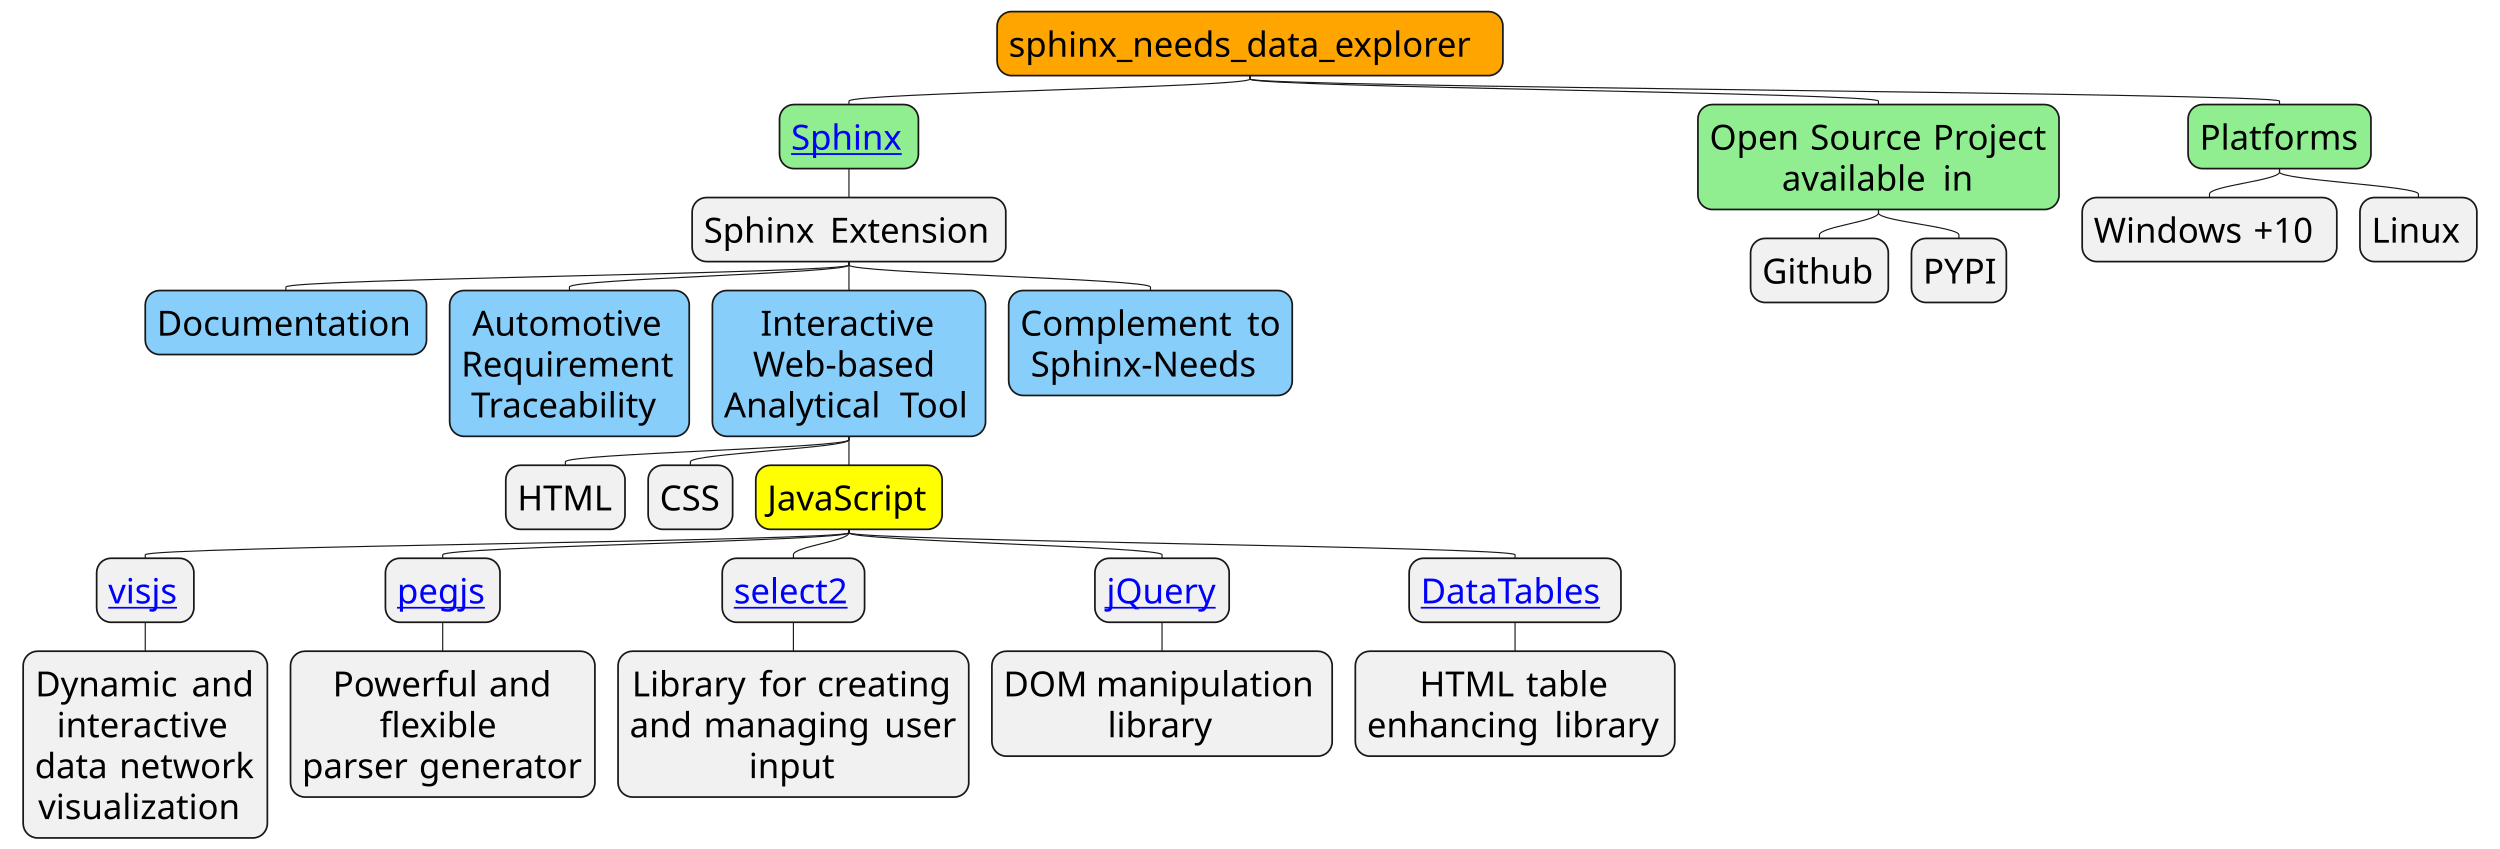
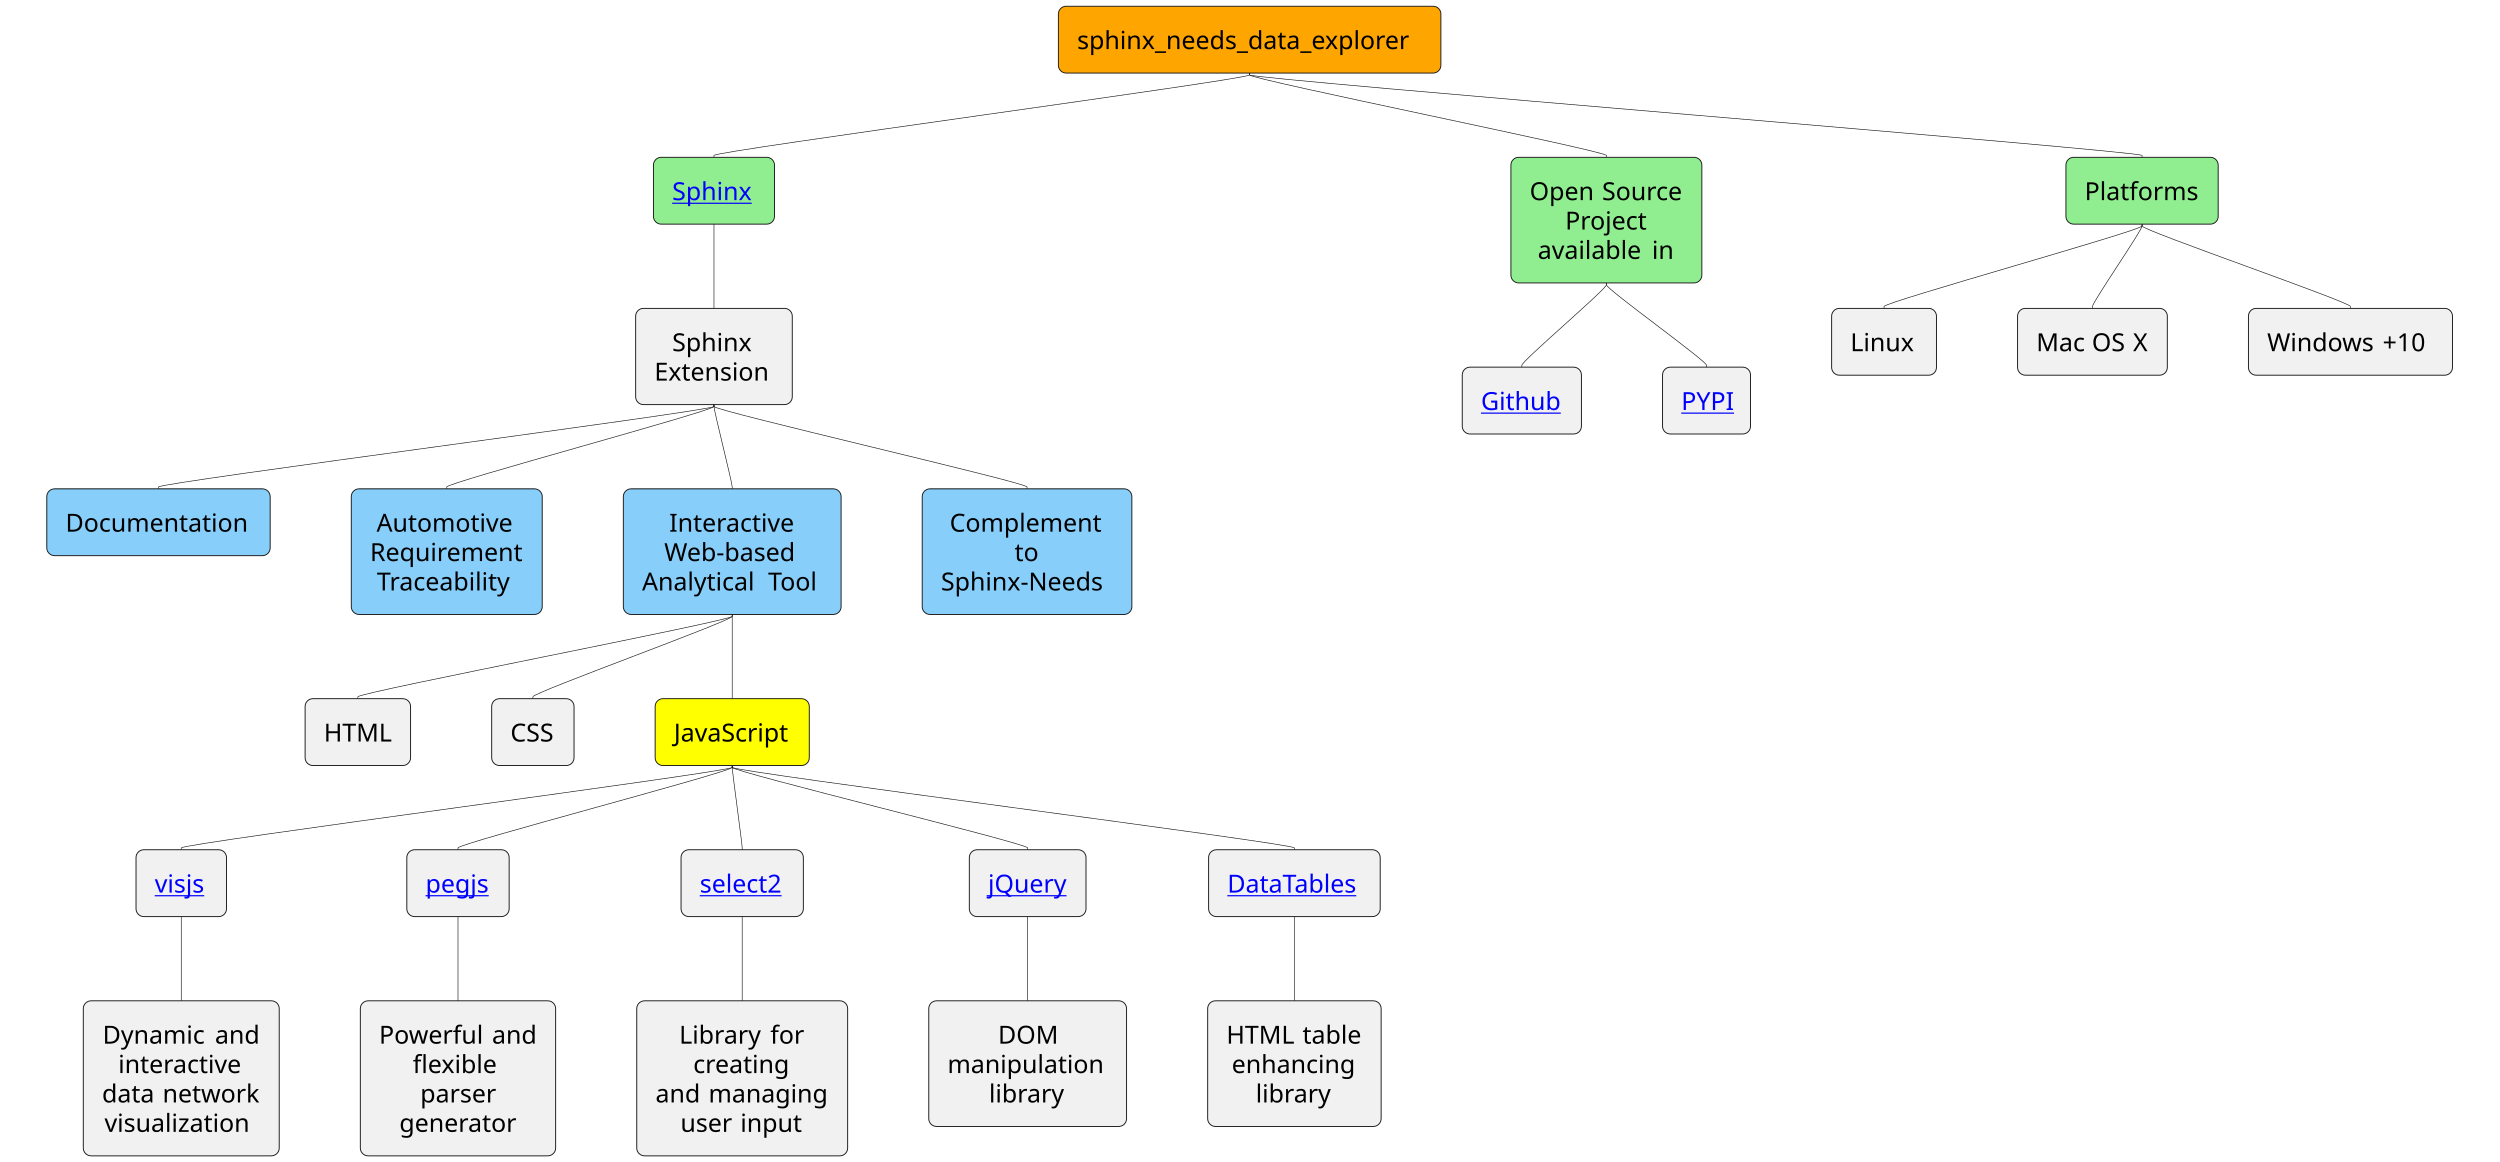
- <svg xmlns="http://www.w3.org/2000/svg" xmlns:xlink="http://www.w3.org/1999/xlink" contentStyleType="text/css" height="330.75px" preserveAspectRatio="none" style="width:972px;height:330px;background:#FFFFFF;" version="1.1" viewBox="0 0 972 330" width="972.9px" zoomAndPan="magnify">
+ <svg xmlns="http://www.w3.org/2000/svg" xmlns:xlink="http://www.w3.org/1999/xlink" contentStyleType="text/css" height="838.8px" preserveAspectRatio="none" style="width:1803px;height:838px;background:#FFFFFF;" version="1.1" viewBox="0 0 1803 838" width="1803.15px" zoomAndPan="magnify">
  <defs />
  <g>
-     <rect fill="#FFA500" height="24.899" rx="5.625" ry="5.625" style="stroke:#181818;stroke-width:0.675;" width="196.65" x="387.675" y="4.5" />
-     <text fill="#000000" font-family="sans-serif" font-size="13.5" lengthAdjust="spacing" textLength="187.65" x="392.175" y="22.052">sphinx_needs_data_explorer</text>
-     <rect fill="#90EE90" height="24.899" rx="5.625" ry="5.625" style="stroke:#181818;stroke-width:0.675;" width="54" x="303.075" y="40.649" />
+     <rect fill="#FFA500" height="48.199" rx="5.625" ry="5.625" style="stroke:#181818;stroke-width:0.675;" width="275.85" x="763.312" y="4.5" />
+     <text fill="#000000" font-family="sans-serif" font-size="18" lengthAdjust="spacing" textLength="248.85" x="776.812" y="35.402">sphinx_needs_data_explorer</text>
+     <rect fill="#90EE90" height="48.199" rx="5.625" ry="5.625" style="stroke:#181818;stroke-width:0.675;" width="87.3" x="471.262" y="113.449" />
    <a href="https://www.sphinx-doc.org/en/master/" target="_top" title="https://www.sphinx-doc.org/en/master/" xlink:actuate="onRequest" xlink:href="https://www.sphinx-doc.org/en/master/" xlink:show="new" xlink:title="https://www.sphinx-doc.org/en/master/" xlink:type="simple">
-       <text fill="#0000FF" font-family="sans-serif" font-size="13.5" lengthAdjust="spacing" text-decoration="underline" textLength="45" x="307.575" y="58.201">Sphinx</text>
+       <text fill="#0000FF" font-family="sans-serif" font-size="18" lengthAdjust="spacing" text-decoration="underline" textLength="60.3" x="484.762" y="144.352">Sphinx</text>
    </a>
-     <rect fill="#F1F1F1" height="24.899" rx="5.625" ry="5.625" style="stroke:#181818;stroke-width:0.675;" width="121.95" x="269.1" y="76.799" />
-     <text fill="#000000" font-family="sans-serif" font-size="13.5" lengthAdjust="spacing" textLength="45" x="273.6" y="94.351">Sphinx</text>
-     <text fill="#000000" font-family="sans-serif" font-size="13.5" lengthAdjust="spacing" textLength="4.05" x="318.6" y="94.351"> </text>
-     <text fill="#000000" font-family="sans-serif" font-size="13.5" lengthAdjust="spacing" textLength="63.9" x="322.65" y="94.351">Extension</text>
-     <rect fill="#87CEFA" height="24.899" rx="5.625" ry="5.625" style="stroke:#181818;stroke-width:0.675;" width="109.35" x="56.475" y="112.948" />
-     <text fill="#000000" font-family="sans-serif" font-size="13.5" lengthAdjust="spacing" textLength="100.35" x="60.975" y="130.5">Documentation</text>
-     <path d="M330.075,101.698 L330.075,103.048 C330.075,106.198 111.15,108.448 111.15,111.598 L111.15,112.948 " fill="none" style="stroke:#181818;stroke-width:0.45;" />
-     <rect fill="#87CEFA" height="56.698" rx="5.625" ry="5.625" style="stroke:#181818;stroke-width:0.675;" width="93.15" x="174.825" y="112.948" />
-     <text fill="#000000" font-family="sans-serif" font-size="13.5" lengthAdjust="spacing" textLength="75.6" x="183.6" y="130.5">Automotive</text>
-     <text fill="#000000" font-family="sans-serif" font-size="13.5" lengthAdjust="spacing" textLength="84.15" x="179.325" y="146.399">Requirement</text>
-     <text fill="#000000" font-family="sans-serif" font-size="13.5" lengthAdjust="spacing" textLength="76.5" x="183.15" y="162.299">Traceability</text>
-     <path d="M330.075,101.698 L330.075,103.048 C330.075,106.198 221.4,108.448 221.4,111.598 L221.4,112.948 " fill="none" style="stroke:#181818;stroke-width:0.45;" />
-     <rect fill="#87CEFA" height="56.698" rx="5.625" ry="5.625" style="stroke:#181818;stroke-width:0.675;" width="106.2" x="276.975" y="112.948" />
-     <text fill="#000000" font-family="sans-serif" font-size="13.5" lengthAdjust="spacing" textLength="68.85" x="295.65" y="130.5">Interactive</text>
-     <text fill="#000000" font-family="sans-serif" font-size="13.5" lengthAdjust="spacing" textLength="74.7" x="292.725" y="146.399">Web-based</text>
-     <text fill="#000000" font-family="sans-serif" font-size="13.5" lengthAdjust="spacing" textLength="64.35" x="281.475" y="162.299">Analytical</text>
-     <text fill="#000000" font-family="sans-serif" font-size="13.5" lengthAdjust="spacing" textLength="4.05" x="345.825" y="162.299"> </text>
-     <text fill="#000000" font-family="sans-serif" font-size="13.5" lengthAdjust="spacing" textLength="28.8" x="349.875" y="162.299">Tool</text>
-     <rect fill="#F1F1F1" height="24.899" rx="5.625" ry="5.625" style="stroke:#181818;stroke-width:0.675;" width="46.35" x="196.65" y="180.897" />
-     <text fill="#000000" font-family="sans-serif" font-size="13.5" lengthAdjust="spacing" textLength="37.35" x="201.15" y="198.448">HTML</text>
-     <path d="M330.075,169.647 L330.075,170.996 C330.075,174.147 219.825,176.397 219.825,179.547 L219.825,180.897 " fill="none" style="stroke:#181818;stroke-width:0.45;" />
-     <rect fill="#F1F1F1" height="24.899" rx="5.625" ry="5.625" style="stroke:#181818;stroke-width:0.675;" width="32.85" x="252" y="180.897" />
-     <text fill="#000000" font-family="sans-serif" font-size="13.5" lengthAdjust="spacing" textLength="23.85" x="256.5" y="198.448">CSS</text>
-     <path d="M330.075,169.647 L330.075,170.996 C330.075,174.147 268.425,176.397 268.425,179.547 L268.425,180.897 " fill="none" style="stroke:#181818;stroke-width:0.45;" />
-     <rect fill="#FFFF00" height="24.899" rx="5.625" ry="5.625" style="stroke:#181818;stroke-width:0.675;" width="72.45" x="293.85" y="180.897" />
-     <text fill="#000000" font-family="sans-serif" font-size="13.5" lengthAdjust="spacing" textLength="63.45" x="298.35" y="198.448">JavaScript</text>
-     <rect fill="#F1F1F1" height="24.899" rx="5.625" ry="5.625" style="stroke:#181818;stroke-width:0.675;" width="37.8" x="37.575" y="217.046" />
+     <rect fill="#F1F1F1" height="69.398" rx="5.625" ry="5.625" style="stroke:#181818;stroke-width:0.675;" width="112.95" x="458.438" y="222.398" />
+     <text fill="#000000" font-family="sans-serif" font-size="18" lengthAdjust="spacing" textLength="60.3" x="484.762" y="253.301">Sphinx</text>
+     <text fill="#000000" font-family="sans-serif" font-size="18" lengthAdjust="spacing" textLength="85.95" x="471.938" y="274.5">Extension</text>
+     <rect fill="#87CEFA" height="48.199" rx="5.625" ry="5.625" style="stroke:#181818;stroke-width:0.675;" width="161.1" x="33.75" y="352.547" />
+     <text fill="#000000" font-family="sans-serif" font-size="18" lengthAdjust="spacing" textLength="134.1" x="47.25" y="383.449">Documentation</text>
+     <path d="M514.913,291.797 L514.913,293.147 C514.913,296.297 114.3,348.047 114.3,351.197 L114.3,352.547 " fill="none" style="stroke:#181818;stroke-width:0.45;" />
+     <rect fill="#87CEFA" height="90.598" rx="5.625" ry="5.625" style="stroke:#181818;stroke-width:0.675;" width="137.7" x="253.35" y="352.547" />
+     <text fill="#000000" font-family="sans-serif" font-size="18" lengthAdjust="spacing" textLength="101.25" x="271.575" y="383.449">Automotive</text>
+     <text fill="#000000" font-family="sans-serif" font-size="18" lengthAdjust="spacing" textLength="110.7" x="266.85" y="404.648">Requirement</text>
+     <text fill="#000000" font-family="sans-serif" font-size="18" lengthAdjust="spacing" textLength="100.8" x="271.8" y="425.848">Traceability</text>
+     <path d="M514.913,291.797 L514.913,293.147 C514.913,296.297 322.2,348.047 322.2,351.197 L322.2,352.547 " fill="none" style="stroke:#181818;stroke-width:0.45;" />
+     <rect fill="#87CEFA" height="90.598" rx="5.625" ry="5.625" style="stroke:#181818;stroke-width:0.675;" width="157.05" x="449.55" y="352.547" />
+     <text fill="#000000" font-family="sans-serif" font-size="18" lengthAdjust="spacing" textLength="90.9" x="482.625" y="383.449">Interactive</text>
+     <text fill="#000000" font-family="sans-serif" font-size="18" lengthAdjust="spacing" textLength="98.1" x="479.025" y="404.648">Web-based</text>
+     <text fill="#000000" font-family="sans-serif" font-size="18" lengthAdjust="spacing" textLength="85.05" x="463.05" y="425.848">Analytical</text>
+     <text fill="#000000" font-family="sans-serif" font-size="18" lengthAdjust="spacing" textLength="5.85" x="548.1" y="425.848"> </text>
+     <text fill="#000000" font-family="sans-serif" font-size="18" lengthAdjust="spacing" textLength="39.15" x="553.95" y="425.848">Tool</text>
+     <rect fill="#F1F1F1" height="48.199" rx="5.625" ry="5.625" style="stroke:#181818;stroke-width:0.675;" width="76.05" x="220.05" y="503.894" />
+     <text fill="#000000" font-family="sans-serif" font-size="18" lengthAdjust="spacing" textLength="49.05" x="233.55" y="534.797">HTML</text>
+     <path d="M528.075,443.144 L528.075,444.495 C528.075,447.644 258.075,499.394 258.075,502.545 L258.075,503.894 " fill="none" style="stroke:#181818;stroke-width:0.45;" />
+     <rect fill="#F1F1F1" height="48.199" rx="5.625" ry="5.625" style="stroke:#181818;stroke-width:0.675;" width="59.4" x="354.6" y="503.894" />
+     <text fill="#000000" font-family="sans-serif" font-size="18" lengthAdjust="spacing" textLength="32.4" x="368.1" y="534.797">CSS</text>
+     <path d="M528.075,443.144 L528.075,444.495 C528.075,447.644 384.3,499.394 384.3,502.545 L384.3,503.894 " fill="none" style="stroke:#181818;stroke-width:0.45;" />
+     <rect fill="#FFFF00" height="48.199" rx="5.625" ry="5.625" style="stroke:#181818;stroke-width:0.675;" width="111.15" x="472.5" y="503.894" />
+     <text fill="#000000" font-family="sans-serif" font-size="18" lengthAdjust="spacing" textLength="84.15" x="486" y="534.797">JavaScript</text>
+     <rect fill="#F1F1F1" height="48.199" rx="5.625" ry="5.625" style="stroke:#181818;stroke-width:0.675;" width="65.25" x="98.1" y="612.844" />
    <a href="https://visjs.org" target="_top" title="https://visjs.org" xlink:actuate="onRequest" xlink:href="https://visjs.org" xlink:show="new" xlink:title="https://visjs.org" xlink:type="simple">
-       <text fill="#0000FF" font-family="sans-serif" font-size="13.5" lengthAdjust="spacing" text-decoration="underline" textLength="28.8" x="42.075" y="234.598">visjs</text>
+       <text fill="#0000FF" font-family="sans-serif" font-size="18" lengthAdjust="spacing" text-decoration="underline" textLength="38.25" x="111.6" y="643.746">visjs</text>
    </a>
-     <rect fill="#F1F1F1" height="72.598" rx="5.625" ry="5.625" style="stroke:#181818;stroke-width:0.675;" width="94.95" x="9" y="253.195" />
-     <text fill="#000000" font-family="sans-serif" font-size="13.5" lengthAdjust="spacing" textLength="56.7" x="13.725" y="270.747">Dynamic</text>
-     <text fill="#000000" font-family="sans-serif" font-size="13.5" lengthAdjust="spacing" textLength="4.05" x="70.425" y="270.747"> </text>
-     <text fill="#000000" font-family="sans-serif" font-size="13.5" lengthAdjust="spacing" textLength="24.75" x="74.475" y="270.747">and</text>
-     <text fill="#000000" font-family="sans-serif" font-size="13.5" lengthAdjust="spacing" textLength="68.85" x="22.05" y="286.647">interactive</text>
-     <text fill="#000000" font-family="sans-serif" font-size="13.5" lengthAdjust="spacing" textLength="28.8" x="13.5" y="302.546">data</text>
-     <text fill="#000000" font-family="sans-serif" font-size="13.5" lengthAdjust="spacing" textLength="4.05" x="42.3" y="302.546"> </text>
-     <text fill="#000000" font-family="sans-serif" font-size="13.5" lengthAdjust="spacing" textLength="53.1" x="46.35" y="302.546">network</text>
-     <text fill="#000000" font-family="sans-serif" font-size="13.5" lengthAdjust="spacing" textLength="83.25" x="14.85" y="318.445">visualization</text>
-     <path d="M56.475,241.945 L56.475,243.295 C56.475,246.445 56.475,248.695 56.475,251.845 L56.475,253.195 " fill="none" style="stroke:#181818;stroke-width:0.45;" />
-     <path d="M330.075,205.796 L330.075,207.146 C330.075,210.296 56.475,212.546 56.475,215.696 L56.475,217.046 " fill="none" style="stroke:#181818;stroke-width:0.45;" />
-     <rect fill="#F1F1F1" height="24.899" rx="5.625" ry="5.625" style="stroke:#181818;stroke-width:0.675;" width="44.55" x="149.85" y="217.046" />
+     <rect fill="#F1F1F1" height="111.797" rx="5.625" ry="5.625" style="stroke:#181818;stroke-width:0.675;" width="141.3" x="60.075" y="721.793" />
+     <text fill="#000000" font-family="sans-serif" font-size="18" lengthAdjust="spacing" textLength="75.15" x="74.025" y="752.695">Dynamic</text>
+     <text fill="#000000" font-family="sans-serif" font-size="18" lengthAdjust="spacing" textLength="5.85" x="149.175" y="752.695"> </text>
+     <text fill="#000000" font-family="sans-serif" font-size="18" lengthAdjust="spacing" textLength="32.4" x="155.025" y="752.695">and</text>
+     <text fill="#000000" font-family="sans-serif" font-size="18" lengthAdjust="spacing" textLength="90.9" x="85.275" y="773.894">interactive</text>
+     <text fill="#000000" font-family="sans-serif" font-size="18" lengthAdjust="spacing" textLength="37.8" x="73.575" y="795.094">data</text>
+     <text fill="#000000" font-family="sans-serif" font-size="18" lengthAdjust="spacing" textLength="5.85" x="111.375" y="795.094"> </text>
+     <text fill="#000000" font-family="sans-serif" font-size="18" lengthAdjust="spacing" textLength="70.65" x="117.225" y="795.094">network</text>
+     <text fill="#000000" font-family="sans-serif" font-size="18" lengthAdjust="spacing" textLength="110.7" x="75.375" y="816.293">visualization</text>
+     <path d="M130.725,661.043 L130.725,662.393 C130.725,665.543 130.725,717.293 130.725,720.443 L130.725,721.793 " fill="none" style="stroke:#181818;stroke-width:0.45;" />
+     <path d="M528.075,552.094 L528.075,553.444 C528.075,556.594 130.725,608.344 130.725,611.494 L130.725,612.844 " fill="none" style="stroke:#181818;stroke-width:0.45;" />
+     <rect fill="#F1F1F1" height="48.199" rx="5.625" ry="5.625" style="stroke:#181818;stroke-width:0.675;" width="73.8" x="293.4" y="612.844" />
    <a href="https://github.com/peggyjs/peggy" target="_top" title="https://github.com/peggyjs/peggy" xlink:actuate="onRequest" xlink:href="https://github.com/peggyjs/peggy" xlink:show="new" xlink:title="https://github.com/peggyjs/peggy" xlink:type="simple">
-       <text fill="#0000FF" font-family="sans-serif" font-size="13.5" lengthAdjust="spacing" text-decoration="underline" textLength="35.55" x="154.35" y="234.598">pegjs</text>
+       <text fill="#0000FF" font-family="sans-serif" font-size="18" lengthAdjust="spacing" text-decoration="underline" textLength="46.8" x="306.9" y="643.746">pegjs</text>
    </a>
-     <rect fill="#F1F1F1" height="56.698" rx="5.625" ry="5.625" style="stroke:#181818;stroke-width:0.675;" width="118.35" x="112.95" y="253.195" />
-     <text fill="#000000" font-family="sans-serif" font-size="13.5" lengthAdjust="spacing" textLength="56.7" x="129.375" y="270.747">Powerful</text>
-     <text fill="#000000" font-family="sans-serif" font-size="13.5" lengthAdjust="spacing" textLength="4.05" x="186.075" y="270.747"> </text>
-     <text fill="#000000" font-family="sans-serif" font-size="13.5" lengthAdjust="spacing" textLength="24.75" x="190.125" y="270.747">and</text>
-     <text fill="#000000" font-family="sans-serif" font-size="13.5" lengthAdjust="spacing" textLength="49.05" x="147.6" y="286.647">flexible</text>
-     <text fill="#000000" font-family="sans-serif" font-size="13.5" lengthAdjust="spacing" textLength="41.4" x="117.45" y="302.546">parser</text>
-     <text fill="#000000" font-family="sans-serif" font-size="13.5" lengthAdjust="spacing" textLength="4.05" x="158.85" y="302.546"> </text>
-     <text fill="#000000" font-family="sans-serif" font-size="13.5" lengthAdjust="spacing" textLength="63.9" x="162.9" y="302.546">generator</text>
-     <path d="M172.125,241.945 L172.125,243.295 C172.125,246.445 172.125,248.695 172.125,251.845 L172.125,253.195 " fill="none" style="stroke:#181818;stroke-width:0.45;" />
-     <path d="M330.075,205.796 L330.075,207.146 C330.075,210.296 172.125,212.546 172.125,215.696 L172.125,217.046 " fill="none" style="stroke:#181818;stroke-width:0.45;" />
-     <rect fill="#F1F1F1" height="24.899" rx="5.625" ry="5.625" style="stroke:#181818;stroke-width:0.675;" width="55.35" x="280.8" y="217.046" />
+     <rect fill="#F1F1F1" height="111.797" rx="5.625" ry="5.625" style="stroke:#181818;stroke-width:0.675;" width="140.85" x="259.875" y="721.793" />
+     <text fill="#000000" font-family="sans-serif" font-size="18" lengthAdjust="spacing" textLength="75.6" x="273.375" y="752.695">Powerful</text>
+     <text fill="#000000" font-family="sans-serif" font-size="18" lengthAdjust="spacing" textLength="5.85" x="348.975" y="752.695"> </text>
+     <text fill="#000000" font-family="sans-serif" font-size="18" lengthAdjust="spacing" textLength="32.4" x="354.825" y="752.695">and</text>
+     <text fill="#000000" font-family="sans-serif" font-size="18" lengthAdjust="spacing" textLength="65.25" x="297.675" y="773.894">flexible</text>
+     <text fill="#000000" font-family="sans-serif" font-size="18" lengthAdjust="spacing" textLength="54.45" x="303.075" y="795.094">parser</text>
+     <text fill="#000000" font-family="sans-serif" font-size="18" lengthAdjust="spacing" textLength="84.6" x="288" y="816.293">generator</text>
+     <path d="M330.3,661.043 L330.3,662.393 C330.3,665.543 330.3,717.293 330.3,720.443 L330.3,721.793 " fill="none" style="stroke:#181818;stroke-width:0.45;" />
+     <path d="M528.075,552.094 L528.075,553.444 C528.075,556.594 330.3,608.344 330.3,611.494 L330.3,612.844 " fill="none" style="stroke:#181818;stroke-width:0.45;" />
+     <rect fill="#F1F1F1" height="48.199" rx="5.625" ry="5.625" style="stroke:#181818;stroke-width:0.675;" width="88.2" x="491.175" y="612.844" />
    <a href="https://github.com/select2/select2" target="_top" title="https://github.com/select2/select2" xlink:actuate="onRequest" xlink:href="https://github.com/select2/select2" xlink:show="new" xlink:title="https://github.com/select2/select2" xlink:type="simple">
-       <text fill="#0000FF" font-family="sans-serif" font-size="13.5" lengthAdjust="spacing" text-decoration="underline" textLength="46.35" x="285.3" y="234.598">select2</text>
+       <text fill="#0000FF" font-family="sans-serif" font-size="18" lengthAdjust="spacing" text-decoration="underline" textLength="61.2" x="504.675" y="643.746">select2</text>
    </a>
-     <rect fill="#F1F1F1" height="56.698" rx="5.625" ry="5.625" style="stroke:#181818;stroke-width:0.675;" width="136.35" x="240.3" y="253.195" />
-     <text fill="#000000" font-family="sans-serif" font-size="13.5" lengthAdjust="spacing" textLength="45.45" x="245.7" y="270.747">Library</text>
-     <text fill="#000000" font-family="sans-serif" font-size="13.5" lengthAdjust="spacing" textLength="4.05" x="291.15" y="270.747"> </text>
-     <text fill="#000000" font-family="sans-serif" font-size="13.5" lengthAdjust="spacing" textLength="18.45" x="295.2" y="270.747">for</text>
-     <text fill="#000000" font-family="sans-serif" font-size="13.5" lengthAdjust="spacing" textLength="4.05" x="313.65" y="270.747"> </text>
-     <text fill="#000000" font-family="sans-serif" font-size="13.5" lengthAdjust="spacing" textLength="53.55" x="317.7" y="270.747">creating</text>
-     <text fill="#000000" font-family="sans-serif" font-size="13.5" lengthAdjust="spacing" textLength="24.75" x="244.8" y="286.647">and</text>
-     <text fill="#000000" font-family="sans-serif" font-size="13.5" lengthAdjust="spacing" textLength="4.05" x="269.55" y="286.647"> </text>
-     <text fill="#000000" font-family="sans-serif" font-size="13.5" lengthAdjust="spacing" textLength="66.15" x="273.6" y="286.647">managing</text>
-     <text fill="#000000" font-family="sans-serif" font-size="13.5" lengthAdjust="spacing" textLength="4.05" x="339.75" y="286.647"> </text>
-     <text fill="#000000" font-family="sans-serif" font-size="13.5" lengthAdjust="spacing" textLength="28.35" x="343.8" y="286.647">user</text>
-     <text fill="#000000" font-family="sans-serif" font-size="13.5" lengthAdjust="spacing" textLength="34.65" x="291.15" y="302.546">input</text>
-     <path d="M308.475,241.945 L308.475,243.295 C308.475,246.445 308.475,248.695 308.475,251.845 L308.475,253.195 " fill="none" style="stroke:#181818;stroke-width:0.45;" />
-     <path d="M330.075,205.796 L330.075,207.146 C330.075,210.296 308.475,212.546 308.475,215.696 L308.475,217.046 " fill="none" style="stroke:#181818;stroke-width:0.45;" />
-     <rect fill="#F1F1F1" height="24.899" rx="5.625" ry="5.625" style="stroke:#181818;stroke-width:0.675;" width="52.2" x="425.7" y="217.046" />
+     <rect fill="#F1F1F1" height="111.797" rx="5.625" ry="5.625" style="stroke:#181818;stroke-width:0.675;" width="152.1" x="459.225" y="721.793" />
+     <text fill="#000000" font-family="sans-serif" font-size="18" lengthAdjust="spacing" textLength="59.85" x="489.825" y="752.695">Library</text>
+     <text fill="#000000" font-family="sans-serif" font-size="18" lengthAdjust="spacing" textLength="5.85" x="549.675" y="752.695"> </text>
+     <text fill="#000000" font-family="sans-serif" font-size="18" lengthAdjust="spacing" textLength="25.2" x="555.525" y="752.695">for</text>
+     <text fill="#000000" font-family="sans-serif" font-size="18" lengthAdjust="spacing" textLength="70.65" x="499.95" y="773.894">creating</text>
+     <text fill="#000000" font-family="sans-serif" font-size="18" lengthAdjust="spacing" textLength="32.4" x="472.725" y="795.094">and</text>
+     <text fill="#000000" font-family="sans-serif" font-size="18" lengthAdjust="spacing" textLength="5.85" x="505.125" y="795.094"> </text>
+     <text fill="#000000" font-family="sans-serif" font-size="18" lengthAdjust="spacing" textLength="86.85" x="510.975" y="795.094">managing</text>
+     <text fill="#000000" font-family="sans-serif" font-size="18" lengthAdjust="spacing" textLength="37.35" x="490.725" y="816.293">user</text>
+     <text fill="#000000" font-family="sans-serif" font-size="18" lengthAdjust="spacing" textLength="5.85" x="528.075" y="816.293"> </text>
+     <text fill="#000000" font-family="sans-serif" font-size="18" lengthAdjust="spacing" textLength="45.9" x="533.925" y="816.293">input</text>
+     <path d="M535.275,661.043 L535.275,662.393 C535.275,665.543 535.275,717.293 535.275,720.443 L535.275,721.793 " fill="none" style="stroke:#181818;stroke-width:0.45;" />
+     <path d="M528.075,552.094 L528.075,553.444 C528.075,556.594 535.275,608.344 535.275,611.494 L535.275,612.844 " fill="none" style="stroke:#181818;stroke-width:0.45;" />
+     <rect fill="#F1F1F1" height="48.199" rx="5.625" ry="5.625" style="stroke:#181818;stroke-width:0.675;" width="84.15" x="699.075" y="612.844" />
    <a href="https://github.com/jquery/jquery" target="_top" title="https://github.com/jquery/jquery" xlink:actuate="onRequest" xlink:href="https://github.com/jquery/jquery" xlink:show="new" xlink:title="https://github.com/jquery/jquery" xlink:type="simple">
-       <text fill="#0000FF" font-family="sans-serif" font-size="13.5" lengthAdjust="spacing" text-decoration="underline" textLength="43.2" x="430.2" y="234.598">jQuery</text>
+       <text fill="#0000FF" font-family="sans-serif" font-size="18" lengthAdjust="spacing" text-decoration="underline" textLength="57.15" x="712.575" y="643.746">jQuery</text>
    </a>
-     <rect fill="#F1F1F1" height="40.799" rx="5.625" ry="5.625" style="stroke:#181818;stroke-width:0.675;" width="132.3" x="385.65" y="253.195" />
-     <text fill="#000000" font-family="sans-serif" font-size="13.5" lengthAdjust="spacing" textLength="31.95" x="390.15" y="270.747">DOM</text>
-     <text fill="#000000" font-family="sans-serif" font-size="13.5" lengthAdjust="spacing" textLength="4.05" x="422.1" y="270.747"> </text>
-     <text fill="#000000" font-family="sans-serif" font-size="13.5" lengthAdjust="spacing" textLength="87.3" x="426.15" y="270.747">manipulation</text>
-     <text fill="#000000" font-family="sans-serif" font-size="13.5" lengthAdjust="spacing" textLength="42.3" x="430.65" y="286.647">library</text>
-     <path d="M451.8,241.945 L451.8,243.295 C451.8,246.445 451.8,248.695 451.8,251.845 L451.8,253.195 " fill="none" style="stroke:#181818;stroke-width:0.45;" />
-     <path d="M330.075,205.796 L330.075,207.146 C330.075,210.296 451.8,212.546 451.8,215.696 L451.8,217.046 " fill="none" style="stroke:#181818;stroke-width:0.45;" />
-     <rect fill="#F1F1F1" height="24.899" rx="5.625" ry="5.625" style="stroke:#181818;stroke-width:0.675;" width="82.35" x="547.875" y="217.046" />
+     <rect fill="#F1F1F1" height="90.598" rx="5.625" ry="5.625" style="stroke:#181818;stroke-width:0.675;" width="142.65" x="669.825" y="721.793" />
+     <text fill="#000000" font-family="sans-serif" font-size="18" lengthAdjust="spacing" textLength="42.75" x="719.775" y="752.695">DOM</text>
+     <text fill="#000000" font-family="sans-serif" font-size="18" lengthAdjust="spacing" textLength="115.65" x="683.325" y="773.894">manipulation</text>
+     <text fill="#000000" font-family="sans-serif" font-size="18" lengthAdjust="spacing" textLength="55.8" x="713.25" y="795.094">library</text>
+     <path d="M741.15,661.043 L741.15,662.393 C741.15,665.543 741.15,717.293 741.15,720.443 L741.15,721.793 " fill="none" style="stroke:#181818;stroke-width:0.45;" />
+     <path d="M528.075,552.094 L528.075,553.444 C528.075,556.594 741.15,608.344 741.15,611.494 L741.15,612.844 " fill="none" style="stroke:#181818;stroke-width:0.45;" />
+     <rect fill="#F1F1F1" height="48.199" rx="5.625" ry="5.625" style="stroke:#181818;stroke-width:0.675;" width="123.75" x="871.65" y="612.844" />
    <a href="https://github.com/DataTables/DataTablesSrc" target="_top" title="https://github.com/DataTables/DataTablesSrc" xlink:actuate="onRequest" xlink:href="https://github.com/DataTables/DataTablesSrc" xlink:show="new" xlink:title="https://github.com/DataTables/DataTablesSrc" xlink:type="simple">
-       <text fill="#0000FF" font-family="sans-serif" font-size="13.5" lengthAdjust="spacing" text-decoration="underline" textLength="73.35" x="552.375" y="234.598">DataTables</text>
+       <text fill="#0000FF" font-family="sans-serif" font-size="18" lengthAdjust="spacing" text-decoration="underline" textLength="96.75" x="885.15" y="643.746">DataTables</text>
    </a>
-     <rect fill="#F1F1F1" height="40.799" rx="5.625" ry="5.625" style="stroke:#181818;stroke-width:0.675;" width="124.2" x="526.95" y="253.195" />
-     <text fill="#000000" font-family="sans-serif" font-size="13.5" lengthAdjust="spacing" textLength="37.35" x="551.925" y="270.747">HTML</text>
-     <text fill="#000000" font-family="sans-serif" font-size="13.5" lengthAdjust="spacing" textLength="4.05" x="589.275" y="270.747"> </text>
-     <text fill="#000000" font-family="sans-serif" font-size="13.5" lengthAdjust="spacing" textLength="32.85" x="593.325" y="270.747">table</text>
-     <text fill="#000000" font-family="sans-serif" font-size="13.5" lengthAdjust="spacing" textLength="68.85" x="531.45" y="286.647">enhancing</text>
-     <text fill="#000000" font-family="sans-serif" font-size="13.5" lengthAdjust="spacing" textLength="4.05" x="600.3" y="286.647"> </text>
-     <text fill="#000000" font-family="sans-serif" font-size="13.5" lengthAdjust="spacing" textLength="42.3" x="604.35" y="286.647">library</text>
-     <path d="M589.05,241.945 L589.05,243.295 C589.05,246.445 589.05,248.695 589.05,251.845 L589.05,253.195 " fill="none" style="stroke:#181818;stroke-width:0.45;" />
-     <path d="M330.075,205.796 L330.075,207.146 C330.075,210.296 589.05,212.546 589.05,215.696 L589.05,217.046 " fill="none" style="stroke:#181818;stroke-width:0.45;" />
-     <path d="M330.075,169.647 L330.075,170.996 C330.075,174.147 330.075,176.397 330.075,179.547 L330.075,180.897 " fill="none" style="stroke:#181818;stroke-width:0.45;" />
-     <path d="M330.075,101.698 L330.075,103.048 C330.075,106.198 330.075,108.448 330.075,111.598 L330.075,112.948 " fill="none" style="stroke:#181818;stroke-width:0.45;" />
-     <rect fill="#87CEFA" height="40.799" rx="5.625" ry="5.625" style="stroke:#181818;stroke-width:0.675;" width="110.25" x="392.175" y="112.948" />
-     <text fill="#000000" font-family="sans-serif" font-size="13.5" lengthAdjust="spacing" textLength="84.15" x="396.675" y="130.5">Complement</text>
-     <text fill="#000000" font-family="sans-serif" font-size="13.5" lengthAdjust="spacing" textLength="4.05" x="480.825" y="130.5"> </text>
-     <text fill="#000000" font-family="sans-serif" font-size="13.5" lengthAdjust="spacing" textLength="13.05" x="484.875" y="130.5">to</text>
-     <text fill="#000000" font-family="sans-serif" font-size="13.5" lengthAdjust="spacing" textLength="93.15" x="400.725" y="146.399">Sphinx-Needs</text>
-     <path d="M330.075,101.698 L330.075,103.048 C330.075,106.198 447.3,108.448 447.3,111.598 L447.3,112.948 " fill="none" style="stroke:#181818;stroke-width:0.45;" />
-     <path d="M330.075,65.549 L330.075,66.899 C330.075,70.049 330.075,72.299 330.075,75.449 L330.075,76.799 " fill="none" style="stroke:#181818;stroke-width:0.45;" />
-     <path d="M486,29.399 L486,30.749 C486,33.899 330.075,36.149 330.075,39.299 L330.075,40.649 " fill="none" style="stroke:#181818;stroke-width:0.45;" />
-     <rect fill="#90EE90" height="40.799" rx="5.625" ry="5.625" style="stroke:#181818;stroke-width:0.675;" width="140.4" x="660.15" y="40.649" />
-     <text fill="#000000" font-family="sans-serif" font-size="13.5" lengthAdjust="spacing" textLength="35.1" x="664.65" y="58.201">Open</text>
-     <text fill="#000000" font-family="sans-serif" font-size="13.5" lengthAdjust="spacing" textLength="4.05" x="699.75" y="58.201"> </text>
-     <text fill="#000000" font-family="sans-serif" font-size="13.5" lengthAdjust="spacing" textLength="43.65" x="703.8" y="58.201">Source</text>
-     <text fill="#000000" font-family="sans-serif" font-size="13.5" lengthAdjust="spacing" textLength="4.05" x="747.45" y="58.201"> </text>
-     <text fill="#000000" font-family="sans-serif" font-size="13.5" lengthAdjust="spacing" textLength="44.55" x="751.5" y="58.201">Project</text>
-     <text fill="#000000" font-family="sans-serif" font-size="13.5" lengthAdjust="spacing" textLength="58.5" x="692.775" y="74.101">available</text>
-     <text fill="#000000" font-family="sans-serif" font-size="13.5" lengthAdjust="spacing" textLength="4.05" x="751.275" y="74.101"> </text>
-     <text fill="#000000" font-family="sans-serif" font-size="13.5" lengthAdjust="spacing" textLength="12.6" x="755.325" y="74.101">in</text>
-     <rect fill="#F1F1F1" height="24.899" rx="5.625" ry="5.625" style="stroke:#181818;stroke-width:0.675;" width="53.55" x="680.625" y="92.698" />
-     <text fill="#000000" font-family="sans-serif" font-size="13.5" lengthAdjust="spacing" textLength="44.55" x="685.125" y="110.25">Github</text>
-     <path d="M730.35,81.448 L730.35,82.798 C730.35,85.948 707.4,88.198 707.4,91.348 L707.4,92.698 " fill="none" style="stroke:#181818;stroke-width:0.45;" />
-     <rect fill="#F1F1F1" height="24.899" rx="5.625" ry="5.625" style="stroke:#181818;stroke-width:0.675;" width="36.9" x="743.175" y="92.698" />
-     <text fill="#000000" font-family="sans-serif" font-size="13.5" lengthAdjust="spacing" textLength="27.9" x="747.675" y="110.25">PYPI</text>
-     <path d="M730.35,81.448 L730.35,82.798 C730.35,85.948 761.625,88.198 761.625,91.348 L761.625,92.698 " fill="none" style="stroke:#181818;stroke-width:0.45;" />
-     <path d="M486,29.399 L486,30.749 C486,33.899 730.35,36.149 730.35,39.299 L730.35,40.649 " fill="none" style="stroke:#181818;stroke-width:0.45;" />
-     <rect fill="#90EE90" height="24.899" rx="5.625" ry="5.625" style="stroke:#181818;stroke-width:0.675;" width="71.1" x="850.725" y="40.649" />
-     <text fill="#000000" font-family="sans-serif" font-size="13.5" lengthAdjust="spacing" textLength="62.1" x="855.225" y="58.201">Platforms</text>
-     <rect fill="#F1F1F1" height="24.899" rx="5.625" ry="5.625" style="stroke:#181818;stroke-width:0.675;" width="99" x="809.55" y="76.799" />
-     <text fill="#000000" font-family="sans-serif" font-size="13.5" lengthAdjust="spacing" textLength="58.05" x="814.05" y="94.351">Windows</text>
-     <text fill="#000000" font-family="sans-serif" font-size="13.5" lengthAdjust="spacing" textLength="4.05" x="872.1" y="94.351"> </text>
-     <text fill="#000000" font-family="sans-serif" font-size="13.5" lengthAdjust="spacing" textLength="27.9" x="876.15" y="94.351">+10</text>
-     <path d="M886.275,65.549 L886.275,66.899 C886.275,70.049 859.05,72.299 859.05,75.449 L859.05,76.799 " fill="none" style="stroke:#181818;stroke-width:0.45;" />
-     <rect fill="#F1F1F1" height="24.899" rx="5.625" ry="5.625" style="stroke:#181818;stroke-width:0.675;" width="45.45" x="917.55" y="76.799" />
-     <text fill="#000000" font-family="sans-serif" font-size="13.5" lengthAdjust="spacing" textLength="36.45" x="922.05" y="94.351">Linux</text>
-     <path d="M886.275,65.549 L886.275,66.899 C886.275,70.049 940.275,72.299 940.275,75.449 L940.275,76.799 " fill="none" style="stroke:#181818;stroke-width:0.45;" />
-     <path d="M486,29.399 L486,30.749 C486,33.899 886.275,36.149 886.275,39.299 L886.275,40.649 " fill="none" style="stroke:#181818;stroke-width:0.45;" />
+     <rect fill="#F1F1F1" height="90.598" rx="5.625" ry="5.625" style="stroke:#181818;stroke-width:0.675;" width="125.1" x="870.975" y="721.793" />
+     <text fill="#000000" font-family="sans-serif" font-size="18" lengthAdjust="spacing" textLength="49.05" x="884.475" y="752.695">HTML</text>
+     <text fill="#000000" font-family="sans-serif" font-size="18" lengthAdjust="spacing" textLength="5.85" x="933.525" y="752.695"> </text>
+     <text fill="#000000" font-family="sans-serif" font-size="18" lengthAdjust="spacing" textLength="43.2" x="939.375" y="752.695">table</text>
+     <text fill="#000000" font-family="sans-serif" font-size="18" lengthAdjust="spacing" textLength="90.45" x="888.3" y="773.894">enhancing</text>
+     <text fill="#000000" font-family="sans-serif" font-size="18" lengthAdjust="spacing" textLength="55.8" x="905.625" y="795.094">library</text>
+     <path d="M933.525,661.043 L933.525,662.393 C933.525,665.543 933.525,717.293 933.525,720.443 L933.525,721.793 " fill="none" style="stroke:#181818;stroke-width:0.45;" />
+     <path d="M528.075,552.094 L528.075,553.444 C528.075,556.594 933.525,608.344 933.525,611.494 L933.525,612.844 " fill="none" style="stroke:#181818;stroke-width:0.45;" />
+     <path d="M528.075,443.144 L528.075,444.495 C528.075,447.644 528.075,499.394 528.075,502.545 L528.075,503.894 " fill="none" style="stroke:#181818;stroke-width:0.45;" />
+     <path d="M514.913,291.797 L514.913,293.147 C514.913,296.297 528.075,348.047 528.075,351.197 L528.075,352.547 " fill="none" style="stroke:#181818;stroke-width:0.45;" />
+     <rect fill="#87CEFA" height="90.598" rx="5.625" ry="5.625" style="stroke:#181818;stroke-width:0.675;" width="151.2" x="665.1" y="352.547" />
+     <text fill="#000000" font-family="sans-serif" font-size="18" lengthAdjust="spacing" textLength="111.6" x="684.9" y="383.449">Complement</text>
+     <text fill="#000000" font-family="sans-serif" font-size="18" lengthAdjust="spacing" textLength="18" x="731.7" y="404.648">to</text>
+     <text fill="#000000" font-family="sans-serif" font-size="18" lengthAdjust="spacing" textLength="124.2" x="678.6" y="425.848">Sphinx-Needs</text>
+     <path d="M514.913,291.797 L514.913,293.147 C514.913,296.297 740.7,348.047 740.7,351.197 L740.7,352.547 " fill="none" style="stroke:#181818;stroke-width:0.45;" />
+     <path d="M514.913,161.648 L514.913,162.998 C514.913,166.148 514.913,217.898 514.913,221.048 L514.913,222.398 " fill="none" style="stroke:#181818;stroke-width:0.45;" />
+     <path d="M901.237,52.699 L901.237,54.049 C901.237,57.199 514.913,108.949 514.913,112.099 L514.913,113.449 " fill="none" style="stroke:#181818;stroke-width:0.45;" />
+     <rect fill="#90EE90" height="90.598" rx="5.625" ry="5.625" style="stroke:#181818;stroke-width:0.675;" width="137.7" x="1089.675" y="113.449" />
+     <text fill="#000000" font-family="sans-serif" font-size="18" lengthAdjust="spacing" textLength="46.35" x="1103.175" y="144.352">Open</text>
+     <text fill="#000000" font-family="sans-serif" font-size="18" lengthAdjust="spacing" textLength="5.85" x="1149.525" y="144.352"> </text>
+     <text fill="#000000" font-family="sans-serif" font-size="18" lengthAdjust="spacing" textLength="58.5" x="1155.375" y="144.352">Source</text>
+     <text fill="#000000" font-family="sans-serif" font-size="18" lengthAdjust="spacing" textLength="59.4" x="1128.825" y="165.551">Project</text>
+     <text fill="#000000" font-family="sans-serif" font-size="18" lengthAdjust="spacing" textLength="76.5" x="1109.025" y="186.75">available</text>
+     <text fill="#000000" font-family="sans-serif" font-size="18" lengthAdjust="spacing" textLength="5.85" x="1185.525" y="186.75"> </text>
+     <text fill="#000000" font-family="sans-serif" font-size="18" lengthAdjust="spacing" textLength="16.65" x="1191.375" y="186.75">in</text>
+     <rect fill="#F1F1F1" height="48.199" rx="5.625" ry="5.625" style="stroke:#181818;stroke-width:0.675;" width="85.95" x="1054.575" y="264.797" />
+     <a href="https://github.com/mi-parkes/sphinx-needs-data-explorer" target="_top" title="https://github.com/mi-parkes/sphinx-needs-data-explorer" xlink:actuate="onRequest" xlink:href="https://github.com/mi-parkes/sphinx-needs-data-explorer" xlink:show="new" xlink:title="https://github.com/mi-parkes/sphinx-needs-data-explorer" xlink:type="simple">
+       <text fill="#0000FF" font-family="sans-serif" font-size="18" lengthAdjust="spacing" text-decoration="underline" textLength="58.95" x="1068.075" y="295.699">Github</text>
+     </a>
+     <path d="M1158.525,204.047 L1158.525,205.397 C1158.525,208.547 1097.55,260.297 1097.55,263.447 L1097.55,264.797 " fill="none" style="stroke:#181818;stroke-width:0.45;" />
+     <rect fill="#F1F1F1" height="48.199" rx="5.625" ry="5.625" style="stroke:#181818;stroke-width:0.675;" width="63.45" x="1199.025" y="264.797" />
+     <a href="https://pypi.org/project/sphinx-needs-data-explorer" target="_top" title="https://pypi.org/project/sphinx-needs-data-explorer" xlink:actuate="onRequest" xlink:href="https://pypi.org/project/sphinx-needs-data-explorer" xlink:show="new" xlink:title="https://pypi.org/project/sphinx-needs-data-explorer" xlink:type="simple">
+       <text fill="#0000FF" font-family="sans-serif" font-size="18" lengthAdjust="spacing" text-decoration="underline" textLength="36.45" x="1212.525" y="295.699">PYPI</text>
+     </a>
+     <path d="M1158.525,204.047 L1158.525,205.397 C1158.525,208.547 1230.75,260.297 1230.75,263.447 L1230.75,264.797 " fill="none" style="stroke:#181818;stroke-width:0.45;" />
+     <path d="M901.237,52.699 L901.237,54.049 C901.237,57.199 1158.525,108.949 1158.525,112.099 L1158.525,113.449 " fill="none" style="stroke:#181818;stroke-width:0.45;" />
+     <rect fill="#90EE90" height="48.199" rx="5.625" ry="5.625" style="stroke:#181818;stroke-width:0.675;" width="109.8" x="1489.95" y="113.449" />
+     <text fill="#000000" font-family="sans-serif" font-size="18" lengthAdjust="spacing" textLength="82.8" x="1503.45" y="144.352">Platforms</text>
+     <rect fill="#F1F1F1" height="48.199" rx="5.625" ry="5.625" style="stroke:#181818;stroke-width:0.675;" width="75.6" x="1320.975" y="222.398" />
+     <text fill="#000000" font-family="sans-serif" font-size="18" lengthAdjust="spacing" textLength="48.6" x="1334.475" y="253.301">Linux</text>
+     <path d="M1544.85,161.648 L1544.85,162.998 C1544.85,166.148 1358.775,217.898 1358.775,221.048 L1358.775,222.398 " fill="none" style="stroke:#181818;stroke-width:0.45;" />
+     <rect fill="#F1F1F1" height="48.199" rx="5.625" ry="5.625" style="stroke:#181818;stroke-width:0.675;" width="108" x="1455.075" y="222.398" />
+     <text fill="#000000" font-family="sans-serif" font-size="18" lengthAdjust="spacing" textLength="34.2" x="1468.575" y="253.301">Mac</text>
+     <text fill="#000000" font-family="sans-serif" font-size="18" lengthAdjust="spacing" textLength="5.85" x="1502.775" y="253.301"> </text>
+     <text fill="#000000" font-family="sans-serif" font-size="18" lengthAdjust="spacing" textLength="23.85" x="1508.625" y="253.301">OS</text>
+     <text fill="#000000" font-family="sans-serif" font-size="18" lengthAdjust="spacing" textLength="5.85" x="1532.475" y="253.301"> </text>
+     <text fill="#000000" font-family="sans-serif" font-size="18" lengthAdjust="spacing" textLength="11.25" x="1538.325" y="253.301">X</text>
+     <path d="M1544.85,161.648 L1544.85,162.998 C1544.85,166.148 1509.075,217.898 1509.075,221.048 L1509.075,222.398 " fill="none" style="stroke:#181818;stroke-width:0.45;" />
+     <rect fill="#F1F1F1" height="48.199" rx="5.625" ry="5.625" style="stroke:#181818;stroke-width:0.675;" width="147.15" x="1621.575" y="222.398" />
+     <text fill="#000000" font-family="sans-serif" font-size="18" lengthAdjust="spacing" textLength="77.4" x="1635.075" y="253.301">Windows</text>
+     <text fill="#000000" font-family="sans-serif" font-size="18" lengthAdjust="spacing" textLength="5.85" x="1712.475" y="253.301"> </text>
+     <text fill="#000000" font-family="sans-serif" font-size="18" lengthAdjust="spacing" textLength="36.9" x="1718.325" y="253.301">+10</text>
+     <path d="M1544.85,161.648 L1544.85,162.998 C1544.85,166.148 1695.15,217.898 1695.15,221.048 L1695.15,222.398 " fill="none" style="stroke:#181818;stroke-width:0.45;" />
+     <path d="M901.237,52.699 L901.237,54.049 C901.237,57.199 1544.85,108.949 1544.85,112.099 L1544.85,113.449 " fill="none" style="stroke:#181818;stroke-width:0.45;" />
  </g>
</svg>
